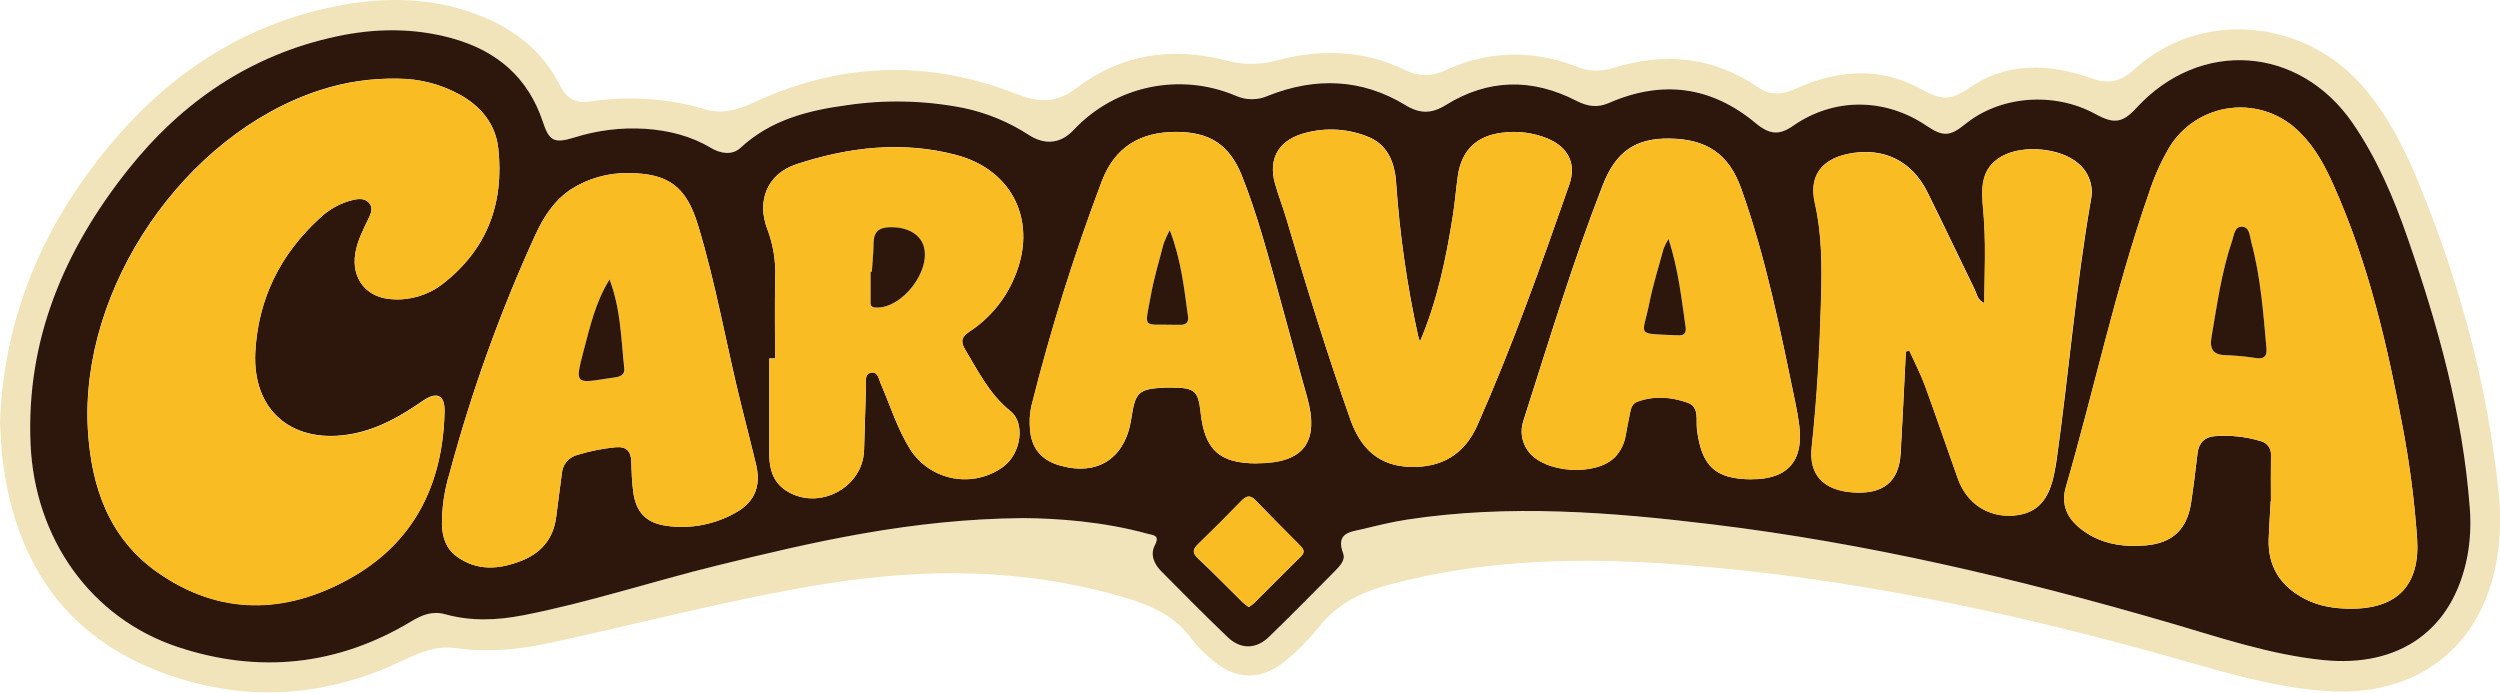
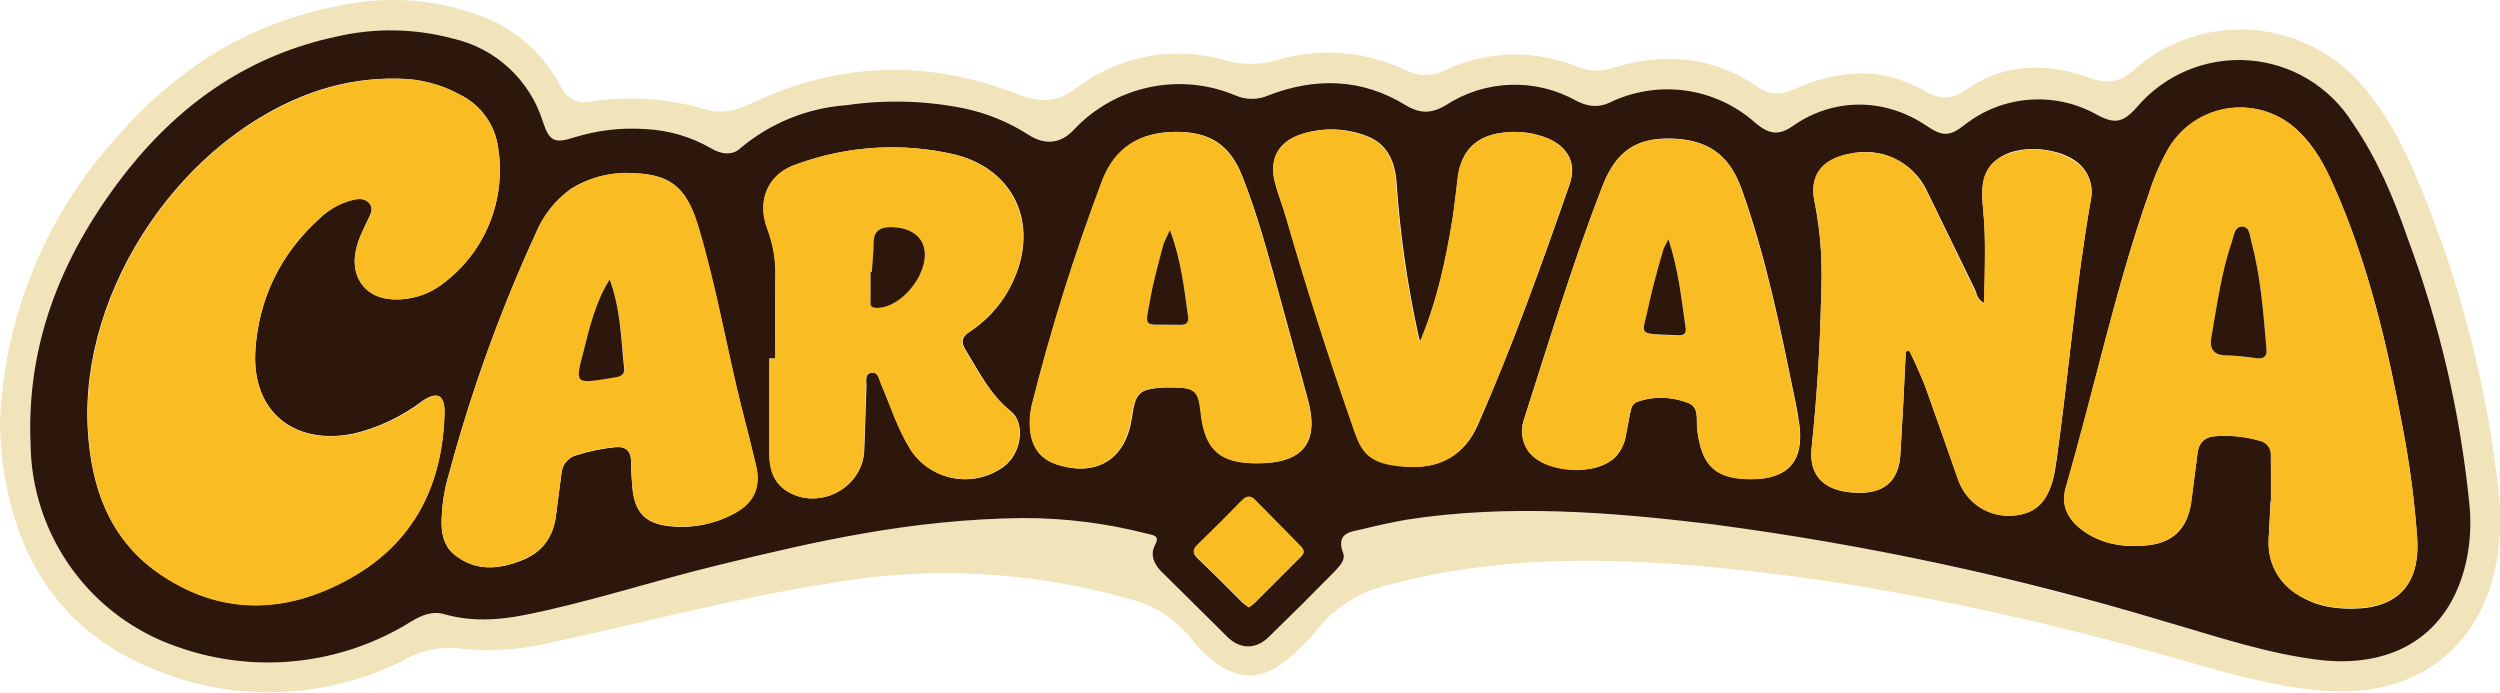
- <svg xmlns="http://www.w3.org/2000/svg" viewBox="0 0 794.3 220.01">
+ <svg xmlns="http://www.w3.org/2000/svg" viewBox="0 0 794.3 220">
  <defs>
-     <style>.cls-1{fill:#f1e4ba;}.cls-2{fill:#2d170d;}.cls-3{fill:#fabc23;}</style>
+     <style>.cls-2{fill:#2d170d}.cls-3{fill:#fabc23}</style>
  </defs>
  <g id="Capa_2" data-name="Capa 2">
    <g id="Capa_1-2" data-name="Capa 1">
-       <path class="cls-1" d="M0,134.26c1.21-34.33,14.34-64.47,37-90.6C56,21.72,79.52,7,108.37,1.65,123.7-1.17,139-.66,153.57,5.4,164.22,9.81,172.81,16.83,178,27.28c2.1,4.25,5.36,5.6,9.27,5a83.87,83.87,0,0,1,37.05,2.52c4.66,1.38,9.59.37,14.45-1.92,27.58-13,55.82-14.19,84.27-3,6.94,2.73,12.59,3,18.94-1.88,14.15-10.79,30.33-13.2,47.39-8.83a30.23,30.23,0,0,0,16.1.08c13.88-3.75,27.72-3.44,40.95,3a14.28,14.28,0,0,0,12.95,0c13.75-6.26,27.73-6.46,41.76-1a16.8,16.8,0,0,0,11.67.27c16.21-5,31.58-3.51,45.8,6.22,3.85,2.63,7.66,2.4,11.79.51,13.29-6.08,27.12-7.14,39.93.05,6.22,3.49,9.31,3.82,15.43-.43,11.65-8.11,25.21-7.76,38.38-3.1,5.46,1.93,9.38,1.49,13.91-2.67,20.81-19.1,54-16.39,72.85,5.54,8.14,9.48,13.58,20.52,18.22,32,12.63,31.19,21.33,63.39,24.78,96.93a77.71,77.71,0,0,1-.72,21.91c-5,27.55-25.64,43.13-54.25,41.08-18.46-1.33-35.89-7.16-53.54-12-49.07-13.59-98.73-24-149.59-28-31.91-2.55-63.59-2.17-94.75,6.29-8.71,2.36-16.38,6.14-22.13,13.51A71.43,71.43,0,0,1,408.37,210c-7.66,6.41-16.05,6.09-23.47-.54a40.53,40.53,0,0,1-6.29-6.41c-5.14-7.21-12.46-10.53-20.63-13-31.65-9.52-63.64-9.71-96-4.5-29.65,4.77-58.62,12.56-87.93,18.84-9.68,2.08-19.45,2.93-29.3,1.53-6.12-.86-11.34,1.34-16.7,3.91-25.53,12.21-51.9,13.54-78.11,3.25C19.71,201.24,4.62,177.42.8,145.82.37,142.19.29,138.52,0,134.26Zm325,30.35c10.78.08,25.38,1.07,39.64,5,1.76.48,4.1.38,2.34,3.68-1.54,2.89-.31,5.91,2,8.2,7.05,7.08,14.06,14.22,21.29,21.11,4.05,3.85,8.93,3.68,13-.23,7-6.85,13.93-13.86,20.87-20.83,1.55-1.56,3.47-3.55,2.7-5.61-2.58-6.91,2.6-6.91,6.62-7.9,4.53-1.1,9.07-2.21,13.66-2.91,32.46-4.95,64.84-2.39,97.13,1.53,48.74,5.91,96.37,17.12,143.47,30.77,16.62,4.81,33,10.54,50.4,12.32,24.43,2.5,41.35-9.61,45.88-32.93a58.59,58.59,0,0,0,.77-15.43c-2.2-29.64-10.11-58-19.8-85.88C760.5,62.73,755.21,50.3,747.5,39.1c-16.93-24.59-48.44-26.8-68.64-4.85-4.42,4.79-7.15,5.21-13.05,2-13.08-7.19-30.27-5.85-41.41,3.21-4.85,4-7.07,4-12.35.45-13.19-8.92-29.39-8.93-42.2,0-4.56,3.17-7.64,2.89-12-.77C543.62,27.26,528,25.31,511.18,32.66c-3.68,1.61-6.84,1.11-10.4-.72-13.95-7.16-27.91-7-41.34,1.33-4.53,2.81-8.24,2.92-12.85.11-13.92-8.49-28.67-9-43.61-3.05a12.57,12.57,0,0,1-10.46,0,46,46,0,0,0-51.4,10.89c-4.08,4.35-9.06,4.94-14.24,1.61a61.08,61.08,0,0,0-20.65-8.56,109.13,109.13,0,0,0-37.29-.89C256.59,35.08,244.8,38.1,235.22,47c-2.57,2.38-6.22,1.88-9.34,0-6.44-3.85-13.43-5.56-20.89-6.08a61.81,61.81,0,0,0-22.65,2.83c-6.31,1.93-7.86,1.07-9.86-5-4.69-14.2-14.72-22.64-28.82-26.55C131.53,8.84,119.26,9,107,11.58,79.61,17.43,57.79,32.39,40.6,54,20.45,79.4,8.28,107.86,9.7,141c1.29,30.1,19.15,55.41,46.93,64.58,25.67,8.47,50.64,5.91,74-8.16,3.47-2.09,6.75-3.42,10.78-2.3,8.22,2.29,16.5,2,24.76.35,21-4.07,41.22-10.82,61.92-15.89C258.73,172.11,289.37,165,325,164.61Z" />
-       <path class="cls-2" d="M325,164.61c-35.67.34-66.31,7.5-96.92,15-20.7,5.07-41,11.82-61.92,15.89-8.26,1.6-16.54,1.94-24.76-.35-4-1.12-7.31.21-10.78,2.3-23.39,14.07-48.36,16.63-74,8.16C28.85,196.43,11,171.12,9.7,141,8.28,107.86,20.45,79.4,40.6,54c17.19-21.64,39-36.6,66.43-42.45,12.23-2.61,24.5-2.74,36.63.63,14.1,3.91,24.13,12.35,28.82,26.55,2,6.06,3.55,6.92,9.86,5A61.81,61.81,0,0,1,205,40.92c7.46.52,14.45,2.23,20.89,6.08,3.12,1.86,6.77,2.36,9.34,0,9.58-8.88,21.37-11.9,33.72-13.57a109.13,109.13,0,0,1,37.29.89,61.08,61.08,0,0,1,20.65,8.56c5.18,3.33,10.16,2.74,14.24-1.61a46,46,0,0,1,51.4-10.89,12.57,12.57,0,0,0,10.46,0c14.94-5.92,29.69-5.44,43.61,3.05,4.61,2.81,8.32,2.7,12.85-.11,13.43-8.33,27.39-8.49,41.34-1.33,3.56,1.83,6.72,2.33,10.4.72,16.82-7.35,32.44-5.4,46.63,6.42,4.4,3.66,7.48,3.94,12,.77,12.81-8.9,29-8.89,42.2,0,5.28,3.58,7.5,3.5,12.35-.45,11.14-9.06,28.33-10.4,41.41-3.21,5.9,3.24,8.63,2.82,13.05-2,20.2-21.95,51.71-19.74,68.64,4.85,7.71,11.2,13,23.63,17.43,36.38,9.69,27.9,17.6,56.24,19.8,85.88a58.59,58.59,0,0,1-.77,15.43c-4.53,23.32-21.45,35.43-45.88,32.93-17.36-1.78-33.78-7.51-50.4-12.32-47.1-13.65-94.73-24.86-143.47-30.77-32.29-3.92-64.67-6.48-97.13-1.53-4.59.7-9.13,1.81-13.66,2.91-4,1-9.2,1-6.62,7.9.77,2.06-1.15,4.05-2.7,5.61-6.94,7-13.83,14-20.87,20.83-4,3.91-8.9,4.08-13,.23-7.23-6.89-14.24-14-21.29-21.11-2.28-2.29-3.51-5.31-2-8.2,1.76-3.3-.58-3.2-2.34-3.68C350.42,165.68,335.82,164.69,325,164.61ZM126.55,25a74.8,74.8,0,0,0-24.88,3.63c-43.05,14-76.53,62.86-73.74,108.2,1.1,17.94,6.73,34.23,22.14,45,19.62,13.74,40.42,13.35,60.82,2.07,20.66-11.42,29.86-30.08,30.34-53.25.11-5.29-2.48-6.36-7-3.25-6.76,4.68-13.75,8.74-21.95,10.36-18.91,3.71-32.1-6.91-31.18-25.85C82,95.09,89,80.83,101.51,69.39a23,23,0,0,1,10.84-5.92c1.84-.38,3.78-.5,5.06,1.17,1.16,1.52.45,3.2-.28,4.72-1.73,3.6-3.61,7.14-4.25,11.16-1.28,8.08,3.6,14.15,11.78,14.55a23.46,23.46,0,0,0,15.92-4.82c14.17-10.94,19.65-25.67,17.73-43.12-.85-7.72-5.51-13.41-12.38-17.15A40.87,40.87,0,0,0,126.55,25Zm595,134.22h-.11c-.21,4-.48,8-.63,12-.32,8.76,3.75,15,11.36,19,4.69,2.46,9.78,3.2,15,3.18,14.68-.05,21.76-7.67,20.79-22.27A301.06,301.06,0,0,0,763.42,136c-4.91-26.39-10.94-52.47-22-77.12-2.73-6.11-5.85-12-10.68-16.74A26.46,26.46,0,0,0,689.13,47a73.33,73.33,0,0,0-6.44,14.59c-10.65,30.53-17.3,62.2-26.32,93.19-1.6,5.52.41,9.84,4.68,13.21,6.11,4.81,13.28,5.95,20.79,5.29,8.41-.74,13-5.09,14.3-13.4.81-5.27,1.44-10.56,2.07-15.85.39-3.33,2.28-5.2,5.49-5.45a39.68,39.68,0,0,1,14.32,1.5,4.36,4.36,0,0,1,3.53,4.72C721.46,149.61,721.52,154.43,721.52,159.26Zm-116-47.54,1.09-.35c1.66,3.72,3.55,7.36,5,11.18,3.6,9.84,6.95,19.78,10.49,29.64,2.84,7.89,9.74,12.32,17.82,11.62,7.23-.63,11.09-4.74,12.81-13.67.28-1.48.54-2.95.75-4.44,3.84-27.36,6.07-54.94,10.84-82.18a11.83,11.83,0,0,0-4.13-11.67c-5.61-4.82-17.5-5.94-24.17-2.18-7,3.94-6.51,10.52-5.9,17.16.89,9.72.45,19.45.31,29.52-2.21-1.07-2.35-2.88-3-4.27-5.05-10.32-9.94-20.71-15.06-31-5-10.11-14.21-14.44-25.22-12.17-8.49,1.75-12.46,7.12-10.54,15.56,2.29,10.05,2.24,20.16,2,30.31-.41,15.81-1.24,31.59-3,47.33-.95,8.81,3.8,13.72,13.16,14.36,9.55.65,14.54-3.35,15.09-12.36C604.48,133.33,605,122.52,605.53,111.72ZM199.49,55a32.73,32.73,0,0,0-18,5.09c-5.36,3.52-8.68,8.68-11.31,14.33a483.56,483.56,0,0,0-27.36,76,54.72,54.72,0,0,0-2.41,16.25c.12,4,1.33,7.65,4.65,10.08,6.45,4.73,13.45,4.18,20.45,1.46,6.4-2.47,10.34-7.06,11.21-14.05.57-4.62,1.21-9.24,1.81-13.86a6.46,6.46,0,0,1,4.83-5.75,60.38,60.38,0,0,1,12.21-2.47c3.44-.3,4.91,1.21,5,4.54.09,3.16.2,6.34.6,9.47.86,6.77,4.16,10.14,10.89,11a34.71,34.71,0,0,0,21.7-4.24c6-3.32,8.09-8.42,6.47-15.22-1.47-6.15-3.06-12.27-4.59-18.41-4.81-19.22-8.1-38.8-13.89-57.77C218,59.15,212.26,55.05,199.49,55Zm46.77,58.88h-1.84v30.47c0,4.75,1.25,8.94,5.5,11.62,10.16,6.39,24.19-1,24.61-12.88.25-6.83.35-13.65.62-20.48.06-1.54-.56-3.82,1.63-4.21s2.38,1.94,3,3.37c3.06,7,5.29,14.4,9.38,20.95a20.65,20.65,0,0,0,29.69,5.49c5.53-4.16,7-13.76,2.19-17.6-6.63-5.3-10.19-12.6-14.4-19.57-1.55-2.58-1.1-4.07,1.34-5.67a38.08,38.08,0,0,0,14.23-17c7.63-17.5-.12-34.38-18.55-39.19-17.09-4.46-34.14-2.45-50.66,3-9.16,3-12.69,11.61-9.19,20.62a39.55,39.55,0,0,1,2.5,15.61C246.11,97,246.26,105.43,246.26,113.92Zm152.93,33.31c15.08,0,20.16-6.73,16.07-21.21-3-10.56-5.79-21.18-8.73-31.75-3.61-13-7-26-12-38.56-4-9.83-10.3-13.79-20.9-13.77-11.36,0-19.45,4.82-23.56,15.72a648.31,648.31,0,0,0-22.36,71.41,24,24,0,0,0-.43,7.43c.43,6,3.65,9.77,9.47,11.44,12.09,3.45,20.84-2.34,22.72-15,1.26-8.42,2.28-9.34,10.74-9.75.83,0,1.67,0,2.5,0,6.89.07,8,1.1,8.77,7.88C382.72,142.9,387.43,147.2,399.19,147.23Zm157.25,5.06c11.54.08,16.77-5.89,15.18-17.4-.32-2.3-.72-4.6-1.19-6.88-4.77-23-9.33-46-17.24-68.13-3.94-11-11-15.68-22.78-15.84-10.62-.14-17,4-21.2,14.83-9.57,24.5-17.14,49.69-25.17,74.72a10.46,10.46,0,0,0,1.32,9.54c5.05,7.3,22.05,8.41,28,1.83a13.35,13.35,0,0,0,3.14-6.69c.43-2.29.83-4.58,1.31-6.86.3-1.48.66-3.12,2.21-3.71,5.37-2,10.87-1.6,16.1.24,3.83,1.35,2.69,5.39,3,8.32C540.55,148.05,544.9,152.22,556.44,152.29Zm-105.3-43.74c-.19-.6-.43-1.19-.57-1.81a334.41,334.41,0,0,1-7-48.89c-.5-6.64-2.89-12.17-9.44-14.58a31.35,31.35,0,0,0-20.62-.65C406,45,403,50.7,405.06,58.21c1.08,3.84,2.55,7.57,3.68,11.39,6.3,21.4,12.89,42.7,20.32,63.73,3.19,9,8.9,14.68,18.91,15s17.33-4,21.43-13.24c11.06-25,20.23-50.73,29.22-76.51,2.3-6.6-.38-11.79-6.84-14.55a28.34,28.34,0,0,0-14.71-1.84c-7.91,1-12.65,5.55-13.85,13.45-.64,4.28-.94,8.61-1.62,12.89C459.44,82.16,456.65,95.62,451.14,108.55ZM396.76,192.9a16.56,16.56,0,0,0,1.7-1.29c5-4.92,9.84-9.9,14.83-14.77,1.61-1.57.74-2.52-.4-3.67-4.69-4.72-9.39-9.42-14-14.22-1.74-1.82-3-1.36-4.52.23q-6.78,7-13.75,13.74c-1.61,1.56-1.92,2.69-.06,4.43,4.84,4.55,9.49,9.31,14.23,14C395.38,191.88,396.06,192.34,396.76,192.9Z" />
-       <path class="cls-3" d="M126.55,25A40.87,40.87,0,0,1,145.93,30c6.87,3.74,11.53,9.43,12.38,17.15,1.92,17.45-3.56,32.18-17.73,43.12a23.46,23.46,0,0,1-15.92,4.82c-8.18-.4-13.06-6.47-11.78-14.55.64-4,2.52-7.56,4.25-11.16.73-1.52,1.44-3.2.28-4.72-1.28-1.67-3.22-1.55-5.06-1.17a23,23,0,0,0-10.84,5.92C89,80.83,82,95.09,81.13,112c-.92,18.94,12.27,29.56,31.18,25.85,8.2-1.62,15.19-5.68,21.95-10.36,4.49-3.11,7.08-2,7,3.25-.48,23.17-9.68,41.83-30.34,53.25-20.4,11.28-41.2,11.67-60.82-2.07-15.41-10.79-21-27.08-22.14-45-2.79-45.34,30.69-94.24,73.74-108.2A74.8,74.8,0,0,1,126.55,25Z" />
-       <path class="cls-3" d="M721.52,159.26c0-4.83-.06-9.65,0-14.48a4.36,4.36,0,0,0-3.53-4.72,39.68,39.68,0,0,0-14.32-1.5c-3.21.25-5.1,2.12-5.49,5.45-.63,5.29-1.26,10.58-2.07,15.85-1.28,8.31-5.89,12.66-14.3,13.4-7.51.66-14.68-.48-20.79-5.29-4.27-3.37-6.28-7.69-4.68-13.21,9-31,15.67-62.66,26.32-93.19A73.33,73.33,0,0,1,689.13,47a26.46,26.46,0,0,1,41.64-4.89c4.83,4.77,8,10.63,10.68,16.74,11,24.65,17.06,50.73,22,77.12a301.06,301.06,0,0,1,4.51,35.15c1,14.6-6.11,22.22-20.79,22.27-5.22,0-10.31-.72-15-3.18-7.61-4-11.68-10.2-11.36-19,.15-4,.42-8,.63-12Zm-5.42-45.6c2.76.52,4.25,0,4-2.93-1-11.4-1.84-22.83-4.85-33.94-.49-1.81-.59-4.61-2.87-4.75s-2.58,2.67-3.18,4.44c-3.38,9.94-4.79,20.3-6.56,30.6-.71,4.07.71,5.82,4.9,5.78A79.13,79.13,0,0,1,716.1,113.66Z" />
-       <path class="cls-3" d="M605.53,111.72c-.56,10.8-1,21.61-1.72,32.41-.55,9-5.54,13-15.09,12.36-9.36-.64-14.11-5.55-13.16-14.36,1.71-15.74,2.54-31.52,3-47.33.27-10.15.32-20.26-2-30.31-1.92-8.44,2.05-13.81,10.54-15.56,11-2.27,20.19,2.06,25.22,12.17,5.12,10.27,10,20.66,15.06,31,.68,1.39.82,3.2,3,4.27.14-10.07.58-19.8-.31-29.52-.61-6.64-1.09-13.22,5.9-17.16,6.67-3.76,18.56-2.64,24.17,2.18a11.83,11.83,0,0,1,4.13,11.67c-4.77,27.24-7,54.82-10.84,82.18-.21,1.49-.47,3-.75,4.44-1.72,8.93-5.58,13-12.81,13.67-8.08.7-15-3.73-17.82-11.62-3.54-9.86-6.89-19.8-10.49-29.64-1.4-3.82-3.29-7.46-5-11.18Z" />
-       <path class="cls-3" d="M199.49,55c12.77,0,18.48,4.11,22.26,16.49,5.79,19,9.08,38.55,13.89,57.77,1.53,6.14,3.12,12.26,4.59,18.41,1.62,6.8-.46,11.9-6.47,15.22a34.71,34.71,0,0,1-21.7,4.24c-6.73-.88-10-4.25-10.89-11-.4-3.13-.51-6.31-.6-9.47-.1-3.33-1.57-4.84-5-4.54a60.38,60.38,0,0,0-12.21,2.47,6.46,6.46,0,0,0-4.83,5.75c-.6,4.62-1.24,9.24-1.81,13.86-.87,7-4.81,11.58-11.21,14.05-7,2.72-14,3.27-20.45-1.46-3.32-2.43-4.53-6.06-4.65-10.08a54.72,54.72,0,0,1,2.41-16.25,483.56,483.56,0,0,1,27.36-76c2.63-5.65,6-10.81,11.31-14.33A32.73,32.73,0,0,1,199.49,55ZM193.67,88.8c-4.47,7.11-6.21,15-8.23,22.81-2.68,10.28-2.62,10.3,7.6,8.64,1-.16,2-.25,3-.45,1.44-.28,2.53-1,2.36-2.66C197.34,107.67,197.2,98.05,193.67,88.8Z" />
-       <path class="cls-3" d="M246.26,113.92c0-8.49-.15-17,.05-25.46a39.55,39.55,0,0,0-2.5-15.61c-3.5-9,0-17.59,9.19-20.62,16.52-5.47,33.57-7.48,50.66-3C322.09,54,329.84,70.9,322.21,88.4a38.08,38.08,0,0,1-14.23,17c-2.44,1.6-2.89,3.09-1.34,5.67,4.21,7,7.77,14.27,14.4,19.57,4.8,3.84,3.34,13.44-2.19,17.6a20.65,20.65,0,0,1-29.69-5.49c-4.09-6.55-6.32-13.93-9.38-20.95-.62-1.43-.84-3.75-3-3.37s-1.57,2.67-1.63,4.21c-.27,6.83-.37,13.65-.62,20.48-.42,11.92-14.45,19.27-24.61,12.88-4.25-2.68-5.5-6.87-5.5-11.62V113.92ZM277,86.37h-.4c0,3,0,6,0,9,0,1.09-.35,2.27,1.58,2.38,8.44.49,18-12,15.16-19.87-1.41-3.92-5.94-6-11.21-5.61-5,.34-4.51,3.83-4.65,7.14C277.4,81.72,277.19,84,277,86.37Z" />
-       <path class="cls-3" d="M399.19,147.23c-11.76,0-16.47-4.33-17.76-16.22-.73-6.78-1.88-7.81-8.77-7.88-.83,0-1.67,0-2.5,0-8.46.41-9.48,1.33-10.74,9.75-1.88,12.68-10.63,18.47-22.72,15-5.82-1.67-9-5.4-9.47-11.44a24,24,0,0,1,.43-7.43A648.31,648.31,0,0,1,350,57.66c4.11-10.9,12.2-15.69,23.56-15.72,10.6,0,16.94,3.94,20.9,13.77,5,12.52,8.44,25.58,12,38.56,2.94,10.57,5.73,21.19,8.73,31.75C419.35,140.5,414.27,147.26,399.19,147.23ZM371.66,73.12a36.32,36.32,0,0,0-1.93,4.26c-1.43,5.48-3.08,10.92-4.08,16.48-2,11.1-2.92,9,8.07,9.36.5,0,1,0,1.5,0,1.69,0,2.47-.94,2.25-2.55C376.23,91.79,375.37,82.85,371.66,73.12Z" />
-       <path class="cls-3" d="M556.44,152.29c-11.54-.07-15.89-4.24-17.25-16-.34-2.93.8-7-3-8.32-5.23-1.84-10.73-2.29-16.1-.24-1.55.59-1.91,2.23-2.21,3.71-.48,2.28-.88,4.57-1.31,6.86A13.35,13.35,0,0,1,513.4,145c-6,6.58-23,5.47-28-1.83a10.46,10.46,0,0,1-1.32-9.54c8-25,15.6-50.22,25.17-74.72,4.21-10.79,10.58-15,21.2-14.83,11.83.16,18.84,4.81,22.78,15.84C561.1,82,565.66,105.05,570.43,128c.47,2.28.87,4.58,1.19,6.88C573.21,146.4,568,152.37,556.44,152.29ZM530.13,75.92a22.81,22.81,0,0,0-1.54,3c-1.56,5.76-3.38,11.47-4.54,17.32-2.14,10.83-4.71,9.67,8.61,10.32l.49,0c2.05.19,2.66-.88,2.39-2.72C534.23,94.82,533.29,85.75,530.13,75.92Z" />
-       <path class="cls-3" d="M451.14,108.55c5.51-12.93,8.3-26.39,10.46-40,.68-4.28,1-8.61,1.62-12.89,1.2-7.9,5.94-12.5,13.85-13.45a28.34,28.34,0,0,1,14.71,1.84c6.46,2.76,9.14,7.95,6.84,14.55-9,25.78-18.16,51.51-29.22,76.51-4.1,9.26-11.33,13.59-21.43,13.24s-15.72-6-18.91-15c-7.43-21-14-42.33-20.32-63.73-1.13-3.82-2.6-7.55-3.68-11.39C403,50.7,406,45,413.47,42.62a31.35,31.35,0,0,1,20.62.65c6.55,2.41,8.94,7.94,9.44,14.58a334.41,334.41,0,0,0,7,48.89C450.71,107.36,451,108,451.14,108.55Z" />
-       <path class="cls-3" d="M396.76,192.9c-.7-.56-1.38-1-1.95-1.58-4.74-4.66-9.39-9.42-14.23-14-1.86-1.74-1.55-2.87.06-4.43q7-6.79,13.75-13.74c1.55-1.59,2.78-2.05,4.52-.23,4.59,4.8,9.29,9.5,14,14.22,1.14,1.15,2,2.1.4,3.67-5,4.87-9.88,9.85-14.83,14.77A16.56,16.56,0,0,1,396.76,192.9Z" />
-       <path class="cls-2" d="M716.1,113.66a79.13,79.13,0,0,0-8.56-.8c-4.19,0-5.61-1.71-4.9-5.78,1.77-10.3,3.18-20.66,6.56-30.6.6-1.77.79-4.58,3.18-4.44s2.38,2.94,2.87,4.75c3,11.11,3.85,22.54,4.85,33.94C720.35,113.63,718.86,114.18,716.1,113.66Z" />
-       <path class="cls-2" d="M193.67,88.8c3.53,9.25,3.67,18.87,4.68,28.34.17,1.63-.92,2.38-2.36,2.66-1,.2-2,.29-3,.45-10.22,1.66-10.28,1.64-7.6-8.64C187.46,103.82,189.2,95.91,193.67,88.8Z" />
-       <path class="cls-2" d="M277,86.37c.17-2.33.38-4.65.49-7,.14-3.31-.38-6.8,4.65-7.14,5.27-.35,9.8,1.69,11.21,5.61,2.83,7.91-6.72,20.36-15.16,19.87-1.93-.11-1.56-1.29-1.58-2.38,0-3,0-6,0-9Z" />
-       <path class="cls-2" d="M371.66,73.12c3.71,9.73,4.57,18.67,5.81,27.53.22,1.61-.56,2.53-2.25,2.55-.5,0-1,0-1.5,0-11-.32-10.07,1.74-8.07-9.36,1-5.56,2.65-11,4.08-16.48A36.32,36.32,0,0,1,371.66,73.12Z" />
-       <path class="cls-2" d="M530.13,75.92c3.16,9.83,4.1,18.9,5.41,27.89.27,1.84-.34,2.91-2.39,2.72l-.49,0c-13.32-.65-10.75.51-8.61-10.32,1.16-5.85,3-11.56,4.54-17.32A22.81,22.81,0,0,1,530.13,75.92Z" />
+       <path d="M0 134.3a143 143 0 0 1 37-90.6c19-22 42.5-36.7 71.4-42a79 79 0 0 1 45.2 3.7A46 46 0 0 1 178 27.3q3.3 6.1 9.3 5a84 84 0 0 1 37 2.5c4.7 1.4 9.6.4 14.5-2q41.4-19.6 84.2-3c7 2.8 12.6 3 19-1.8a53 53 0 0 1 47.4-8.8 30 30 0 0 0 16 0 57 57 0 0 1 41 3 14 14 0 0 0 13 0 52 52 0 0 1 41.7-1 17 17 0 0 0 11.7.3c16.2-5 31.6-3.5 45.8 6.2 3.8 2.7 7.7 2.4 11.8.5 13.3-6 27.1-7 40 .1 6.1 3.5 9.2 3.8 15.3-.4 11.7-8.1 25.3-7.8 38.4-3.1 5.5 1.9 9.4 1.5 14-2.7a51 51 0 0 1 72.8 5.5c8.1 9.5 13.6 20.6 18.2 32a354 354 0 0 1 24.8 97 78 78 0 0 1-.7 21.9c-5 27.5-25.7 43.1-54.3 41-18.4-1.3-35.9-7.1-53.5-12-49-13.5-98.8-24-149.6-28-32-2.5-63.6-2.1-94.8 6.4a40 40 0 0 0-22 13.5 71 71 0 0 1-10.6 10.6c-7.7 6.4-16 6-23.5-.5a41 41 0 0 1-6.3-6.4 36 36 0 0 0-20.6-13 212 212 0 0 0-96-4.5c-29.7 4.7-58.6 12.5-88 18.8a83 83 0 0 1-29.3 1.5 29 29 0 0 0-16.7 4 95 95 0 0 1-78 3.2C19.6 201.2 4.5 177.4.7 145.8q-.5-5.3-.8-11.5m325 30.3c10.8 0 25.4 1 39.6 5 1.8.5 4.1.4 2.4 3.7-1.6 2.9-.3 5.9 2 8.2q10.4 10.6 21.3 21.1c4 3.8 8.9 3.7 13-.2l20.8-20.9c1.6-1.5 3.5-3.5 2.7-5.6-2.5-6.9 2.6-6.9 6.7-7.9q6.7-1.7 13.6-2.9c32.5-5 64.9-2.4 97.1 1.5 48.8 6 96.4 17.2 143.5 30.8 16.6 4.8 33 10.6 50.4 12.3 24.4 2.5 41.4-9.6 45.9-32.9a59 59 0 0 0 .8-15.4A338 338 0 0 0 765 75.5a152 152 0 0 0-17.5-36.4 42.6 42.6 0 0 0-68.6-4.8c-4.5 4.7-7.2 5.2-13 2a38 38 0 0 0-41.5 3.2c-4.8 4-7 4-12.3.4-13.2-9-29.4-9-42.2 0-4.6 3.2-7.7 2.9-12-.8a42 42 0 0 0-46.7-6.4c-3.7 1.6-6.9 1-10.4-.8-14-7.1-28-7-41.4 1.4-4.5 2.8-8.2 2.9-12.8 0-14-8.4-28.7-9-43.6-3a13 13 0 0 1-10.5 0 46 46 0 0 0-51.4 11q-6.2 6.5-14.2 1.5a61 61 0 0 0-20.7-8.5 109 109 0 0 0-37.3-1A59 59 0 0 0 235.2 47c-2.5 2.4-6.2 1.9-9.3 0a46 46 0 0 0-21-6 62 62 0 0 0-22.6 2.8c-6.3 1.9-7.8 1-9.8-5a39 39 0 0 0-28.8-26.6 77 77 0 0 0-36.7-.6A114 114 0 0 0 40.6 54C20.4 79.4 8.3 107.9 9.7 141a69 69 0 0 0 47 64.6c25.6 8.4 50.6 5.9 74-8.2 3.4-2 6.7-3.4 10.7-2.3 8.2 2.3 16.5 2 24.8.4 21-4.1 41.2-10.9 61.9-16 30.6-7.4 61.3-14.5 96.9-14.9" style="fill:#f1e4ba" />
+       <path d="M325 164.6c-35.7.4-66.3 7.5-97 15-20.6 5-41 11.8-61.8 15.9-8.3 1.6-16.6 2-24.8-.3-4-1.2-7.3.2-10.8 2.3a86 86 0 0 1-74 8.1A69 69 0 0 1 9.7 141c-1.4-33.1 10.8-61.6 30.9-87 17.2-21.6 39-36.6 66.4-42.4a76 76 0 0 1 36.7.6 39 39 0 0 1 28.8 26.5c2 6 3.5 7 9.8 5A62 62 0 0 1 205 41a46 46 0 0 1 20.9 6.1c3.1 1.9 6.8 2.4 9.3 0A59 59 0 0 1 269 33.4a109 109 0 0 1 37.2 1 61 61 0 0 1 20.7 8.5c5.2 3.3 10.2 2.7 14.2-1.6a46 46 0 0 1 51.4-11 13 13 0 0 0 10.5 0c15-5.8 29.7-5.4 43.6 3.1 4.6 2.8 8.3 2.7 12.8 0a40 40 0 0 1 41.4-1.4c3.5 1.8 6.7 2.3 10.4.7a42 42 0 0 1 46.6 6.4c4.4 3.7 7.5 4 12 .8 12.8-8.9 29-8.9 42.2 0 5.3 3.6 7.5 3.5 12.4-.4a38 38 0 0 1 41.4-3.3c5.9 3.3 8.6 2.9 13-2a42.6 42.6 0 0 1 68.7 4.9c7.7 11.2 13 23.6 17.4 36.4a338 338 0 0 1 19.8 85.9 59 59 0 0 1-.8 15.4c-4.5 23.3-21.4 35.4-45.9 33-17.3-1.9-33.7-7.6-50.4-12.4a909 909 0 0 0-143.4-30.8c-32.3-3.9-64.7-6.5-97.2-1.5q-6.7 1.2-13.6 2.9c-4 1-9.2 1-6.6 7.9.7 2-1.2 4-2.7 5.6q-10.4 10.6-20.9 20.8c-4 4-8.9 4.1-13 .3l-21.3-21.1c-2.3-2.3-3.5-5.3-2-8.2 1.8-3.3-.6-3.2-2.3-3.7a157 157 0 0 0-39.6-5M126.6 25a75 75 0 0 0-25 3.6c-43 14-76.5 62.9-73.7 108.2 1.1 18 6.8 34.3 22.2 45 19.6 13.8 40.4 13.4 60.8 2.1 20.7-11.4 29.9-30 30.3-53.2q0-8-7-3.3a59 59 0 0 1-22 10.4c-18.8 3.7-32-7-31.1-25.9q1.5-25.2 20.4-42.5a23 23 0 0 1 10.9-6c1.8-.3 3.7-.4 5 1.2s.5 3.2-.3 4.8c-1.7 3.6-3.6 7.1-4.2 11.1-1.3 8.1 3.6 14.2 11.8 14.6a24 24 0 0 0 15.9-4.9 45 45 0 0 0 17.7-43A22 22 0 0 0 146 30a41 41 0 0 0-19.4-5m595 134.2h-.2l-.6 12c-.3 8.8 3.8 15 11.4 19 4.7 2.5 9.7 3.2 15 3.2 14.6 0 21.7-7.7 20.8-22.3a301 301 0 0 0-4.6-35.1c-4.9-26.4-11-52.5-22-77.1-2.7-6.1-5.8-12-10.7-16.8a26.5 26.5 0 0 0-41.6 4.9 73 73 0 0 0-6.4 14.6c-10.7 30.5-17.3 62.2-26.3 93.2-1.6 5.5.4 9.8 4.6 13.2 6.2 4.8 13.3 6 20.8 5.3q12.5-1 14.3-13.4l2.1-15.9q.6-5 5.5-5.4A40 40 0 0 1 718 140a4.4 4.4 0 0 1 3.5 4.7zm-116-47.5 1-.4q2.7 5.6 5 11.2l10.5 29.7a17 17 0 0 0 17.8 11.6c7.3-.7 11.1-4.8 12.9-13.7l.7-4.4c3.8-27.4 6-55 10.8-82.2a12 12 0 0 0-4-11.7c-5.7-4.8-17.6-6-24.2-2.2-7 4-6.6 10.6-6 17.2 1 9.7.5 19.4.4 29.5-2.2-1-2.4-2.9-3-4.3l-15.1-31A21.6 21.6 0 0 0 587.2 49c-8.5 1.7-12.5 7-10.6 15.5a122 122 0 0 1 2 30.3q-.5 23.8-3 47.4c-1 8.8 3.8 13.7 13.2 14.3q14.3 1.1 15-12.3 1-16.2 1.7-32.4ZM199.4 55a33 33 0 0 0-18 5 33 33 0 0 0-11.3 14.4 484 484 0 0 0-27.4 76 55 55 0 0 0-2.4 16.3c.1 4 1.3 7.6 4.7 10 6.4 4.8 13.4 4.2 20.4 1.5q9.7-3.6 11.2-14l1.8-13.9a6.5 6.5 0 0 1 4.9-5.7 60 60 0 0 1 12.2-2.5q5-.5 5 4.5 0 4.8.6 9.5c.8 6.8 4.1 10.1 10.9 11a35 35 0 0 0 21.7-4.2q8.9-5.1 6.4-15.3-2.2-9.1-4.6-18.4c-4.8-19.2-8-38.8-13.9-57.7C218 59 212.4 55 199.6 55m46.8 58.9h-1.9v30.4c0 4.8 1.3 9 5.5 11.7 10.2 6.4 24.2-1 24.6-13l.7-20.4c0-1.5-.6-3.8 1.6-4.2s2.4 2 3 3.4c3 7 5.3 14.4 9.4 21a20.7 20.7 0 0 0 29.7 5.4c5.5-4.1 7-13.7 2.1-17.6-6.6-5.3-10.1-12.6-14.4-19.6-1.5-2.5-1-4 1.4-5.6a38 38 0 0 0 14.2-17c7.6-17.5-.1-34.4-18.5-39.2a88 88 0 0 0-50.7 3c-9.2 3-12.7 11.6-9.2 20.6a40 40 0 0 1 2.5 15.6q-.2 12.8 0 25.5Zm152.9 33.3c15 0 20.2-6.7 16-21.2l-8.7-31.8c-3.6-13-7-26-12-38.5-4-9.9-10.3-13.8-20.9-13.8-11.3 0-19.4 4.8-23.5 15.7a648 648 0 0 0-22.4 71.4 24 24 0 0 0-.4 7.5q.6 9 9.5 11.4c12 3.4 20.8-2.3 22.7-15 1.2-8.4 2.3-9.3 10.7-9.8h2.5c6.9.1 8 1.1 8.8 8 1.2 11.8 6 16.1 17.7 16.1Zm157.2 5q17.5 0 15.2-17.3-.5-3.6-1.2-7c-4.7-23-9.3-46-17.2-68-4-11-11-15.7-22.8-15.9-10.6-.1-17 4-21.2 14.8-9.6 24.5-17.1 49.7-25.2 74.8a11 11 0 0 0 1.4 9.5c5 7.3 22 8.4 28 1.8a13 13 0 0 0 3.1-6.7l1.3-6.8c.3-1.5.7-3.2 2.2-3.7 5.4-2 10.9-1.6 16.1.2 3.8 1.4 2.7 5.4 3 8.3 1.4 11.9 5.8 16 17.3 16Zm-105.3-43.7-.5-1.8a334 334 0 0 1-7-48.9c-.5-6.6-3-12.2-9.5-14.6a31 31 0 0 0-20.6-.6c-7.5 2.4-10.5 8.1-8.4 15.6 1 3.8 2.5 7.6 3.6 11.4q9.4 32.2 20.4 63.7c3.1 9 8.9 14.7 18.9 15s17.3-4 21.4-13.2c11-25 20.2-50.7 29.2-76.5 2.3-6.6-.4-11.8-6.8-14.6a28 28 0 0 0-14.7-1.8q-12 1.5-13.9 13.4l-1.6 13c-2.2 13.6-5 27-10.5 40ZM396.8 193l1.7-1.3 14.8-14.8c1.6-1.5.7-2.5-.4-3.6l-14-14.2c-1.7-1.9-3-1.4-4.5.2q-6.8 7-13.8 13.7c-1.6 1.6-1.9 2.7 0 4.5q7.1 6.8 14.2 14z" class="cls-2" />
+       <path d="M126.6 25a41 41 0 0 1 19.3 5 22 22 0 0 1 12.4 17.2 45 45 0 0 1-17.7 43 24 24 0 0 1-16 4.9c-8.1-.4-13-6.5-11.7-14.6.6-4 2.5-7.5 4.2-11.1.8-1.5 1.5-3.2.3-4.7-1.3-1.7-3.2-1.6-5-1.2a23 23 0 0 0-10.9 6A60 60 0 0 0 81.1 112c-.9 19 12.3 29.6 31.2 25.9a59 59 0 0 0 22-10.4q6.8-4.6 7 3.2c-.5 23.2-9.7 41.9-30.4 53.3-20.4 11.3-41.2 11.7-60.8-2-15.4-10.9-21-27.2-22.1-45-2.8-45.4 30.6-94.3 73.7-108.3a75 75 0 0 1 24.8-3.7M721.5 159.3v-14.5a4.4 4.4 0 0 0-3.5-4.7 40 40 0 0 0-14.3-1.5q-4.9.3-5.5 5.4l-2 15.9q-2 12.3-14.4 13.4c-7.5.6-14.7-.5-20.8-5.3-4.3-3.4-6.3-7.7-4.7-13.2 9-31 15.7-62.7 26.4-93.2A73 73 0 0 1 689 47a26.5 26.5 0 0 1 41.7-4.9c4.8 4.8 8 10.6 10.7 16.7 11 24.7 17 50.8 22 77.2A301 301 0 0 1 768 171q1.3 22-20.8 22.3c-5.3 0-10.3-.7-15-3.2a19 19 0 0 1-11.4-19zm-5.4-45.6c2.8.5 4.3 0 4-3-1-11.4-1.8-22.8-4.8-34-.5-1.7-.6-4.5-3-4.7s-2.5 2.7-3.1 4.5c-3.4 10-4.8 20.3-6.6 30.6q-1.2 5.9 5 5.8a79 79 0 0 1 8.5.8M605.5 111.7q-.7 16.2-1.7 32.4-.7 13.4-15 12.4c-9.4-.6-14.2-5.6-13.2-14.4a599 599 0 0 0 3-47.3c.2-10.1.3-20.3-2-30.3-2-8.5 2-13.8 10.5-15.6 11-2.2 20.2 2 25.2 12.2q7.6 15.5 15 31c.8 1.4.9 3.2 3 4.3.2-10.1.7-19.8-.2-29.6-.6-6.6-1.1-13.2 5.9-17.1a24 24 0 0 1 24.1 2.2 12 12 0 0 1 4.2 11.6c-4.8 27.3-7 54.9-10.9 82.2l-.7 4.5c-1.7 8.9-5.6 13-12.8 13.6-8.1.7-15-3.7-17.9-11.6q-5.1-14.9-10.4-29.6-2.3-5.8-5-11.2ZM199.5 55c12.8 0 18.5 4.1 22.3 16.5 5.7 19 9 38.5 13.8 57.8q2.4 9.1 4.6 18.4 2.6 10.2-6.4 15.2A35 35 0 0 1 212 167c-6.8-.8-10-4.2-11-11q-.4-4.7-.5-9.4 0-5-5-4.6a60 60 0 0 0-12.2 2.5 6.5 6.5 0 0 0-4.9 5.7l-1.8 13.9q-1.4 10.4-11.2 14c-7 2.8-14 3.3-20.4-1.4-3.4-2.4-4.6-6-4.7-10a55 55 0 0 1 2.4-16.3 484 484 0 0 1 27.4-76A33 33 0 0 1 181.5 60a33 33 0 0 1 18-5.1m-5.8 33.8c-4.5 7.1-6.2 15-8.3 22.8-2.6 10.3-2.6 10.3 7.6 8.7l3-.5c1.5-.3 2.6-1 2.4-2.7-1-9.4-1.2-19-4.7-28.3M246.3 114q-.1-12.8 0-25.5a40 40 0 0 0-2.5-15.6c-3.5-9 0-17.6 9.2-20.7a88 88 0 0 1 50.7-3C322 54 329.8 71 322.2 88.4a38 38 0 0 1-14.2 17c-2.5 1.6-3 3-1.4 5.7 4.2 7 7.8 14.2 14.4 19.5 4.8 3.9 3.4 13.5-2.2 17.6a20.7 20.7 0 0 1-29.6-5.4c-4.1-6.6-6.4-14-9.4-21-.6-1.4-.9-3.7-3-3.4s-1.6 2.7-1.7 4.2q-.2 10.3-.6 20.5c-.4 12-14.4 19.3-24.6 12.9-4.2-2.7-5.5-6.9-5.5-11.6v-30.5ZM277 86.3h-.4v9c0 1-.3 2.2 1.6 2.3 8.4.5 18-12 15.1-19.8-1.4-4-5.9-6-11.2-5.6-5 .3-4.5 3.8-4.6 7.1zM399.2 147.2c-11.8 0-16.5-4.3-17.8-16.2-.7-6.8-1.8-7.8-8.7-7.9h-2.5c-8.5.4-9.5 1.4-10.8 9.8-1.9 12.7-10.6 18.4-22.7 15q-8.7-2.4-9.5-11.5a24 24 0 0 1 .5-7.4A648 648 0 0 1 350 57.7c4.1-11 12.2-15.7 23.6-15.8 10.6 0 16.9 4 20.9 13.8 5 12.5 8.4 25.6 12 38.6q4.3 15.9 8.7 31.7 6.4 21.5-16 21.2m-27.5-74-2 4.2c-1.4 5.5-3 10.9-4 16.5-2 11-3 9 8 9.3h1.5q2.6-.1 2.3-2.5c-1.3-9-2.1-17.9-5.8-27.6M556.4 152.3c-11.5 0-15.8-4.3-17.2-16-.3-3 .8-7-3-8.3a23 23 0 0 0-16.1-.3c-1.6.6-2 2.3-2.2 3.7l-1.3 6.9a13 13 0 0 1-3.2 6.7c-6 6.6-23 5.5-28-1.8a11 11 0 0 1-1.3-9.6c8-25 15.6-50.2 25.1-74.7 4.3-10.8 10.6-15 21.3-14.8 11.8.1 18.8 4.8 22.7 15.8 7.9 22.1 12.5 45.2 17.2 68.1l1.2 6.9q2.3 17.4-15.2 17.4m-26.3-76.4-1.5 3c-1.6 5.8-3.4 11.5-4.5 17.3-2.2 10.9-4.8 9.7 8.6 10.4h.5c2 .2 2.6-1 2.3-2.8-1.3-9-2.2-18-5.4-27.9M451.1 108.6c5.5-13 8.3-26.4 10.5-40q.9-6.5 1.6-13 2-11.8 13.9-13.4a28 28 0 0 1 14.7 1.8c6.4 2.8 9.1 8 6.8 14.6-9 25.8-18.1 51.5-29.2 76.5q-6.2 13.8-21.4 13.3c-15.2-.5-15.8-6-19-15q-11-31.6-20.3-63.8c-1-3.8-2.6-7.5-3.6-11.4-2.1-7.5.9-13.2 8.4-15.6a31 31 0 0 1 20.6.7c6.5 2.4 9 8 9.4 14.6a334 334 0 0 0 7 48.8zM396.8 192.9l-2-1.6-14.2-14c-1.9-1.7-1.6-2.9 0-4.4q7-6.8 13.8-13.8c1.5-1.5 2.8-2 4.5-.2l14 14.2c1.1 1.2 2 2.1.4 3.7l-14.8 14.8z" class="cls-3" />
+       <path d="M716.1 113.7a79 79 0 0 0-8.6-.8q-6 .1-4.9-5.8c1.8-10.3 3.2-20.7 6.6-30.6.6-1.8.8-4.6 3.2-4.5s2.4 3 2.9 4.8c3 11.1 3.8 22.5 4.8 34 .3 2.8-1.2 3.4-4 2.9M193.7 88.8c3.5 9.3 3.6 18.9 4.6 28.3.2 1.7-.9 2.4-2.3 2.7l-3 .5c-10.2 1.6-10.3 1.6-7.6-8.7 2-7.8 3.8-15.7 8.3-22.8M277 86.4l.5-7c.1-3.3-.4-6.8 4.6-7.2 5.3-.3 9.8 1.7 11.2 5.6 2.9 8-6.7 20.4-15.1 20-2-.2-1.6-1.4-1.6-2.5v-9ZM371.7 73.1c3.7 9.8 4.5 18.7 5.8 27.6q.3 2.5-2.3 2.5h-1.5c-11-.3-10 1.7-8-9.4 1-5.5 2.6-11 4-16.4zM530.1 76c3.2 9.8 4.1 18.8 5.4 27.8q.6 3-2.4 2.7h-.4c-13.4-.6-10.8.5-8.7-10.3q2-8.7 4.6-17.3z" class="cls-2" />
    </g>
  </g>
</svg>
